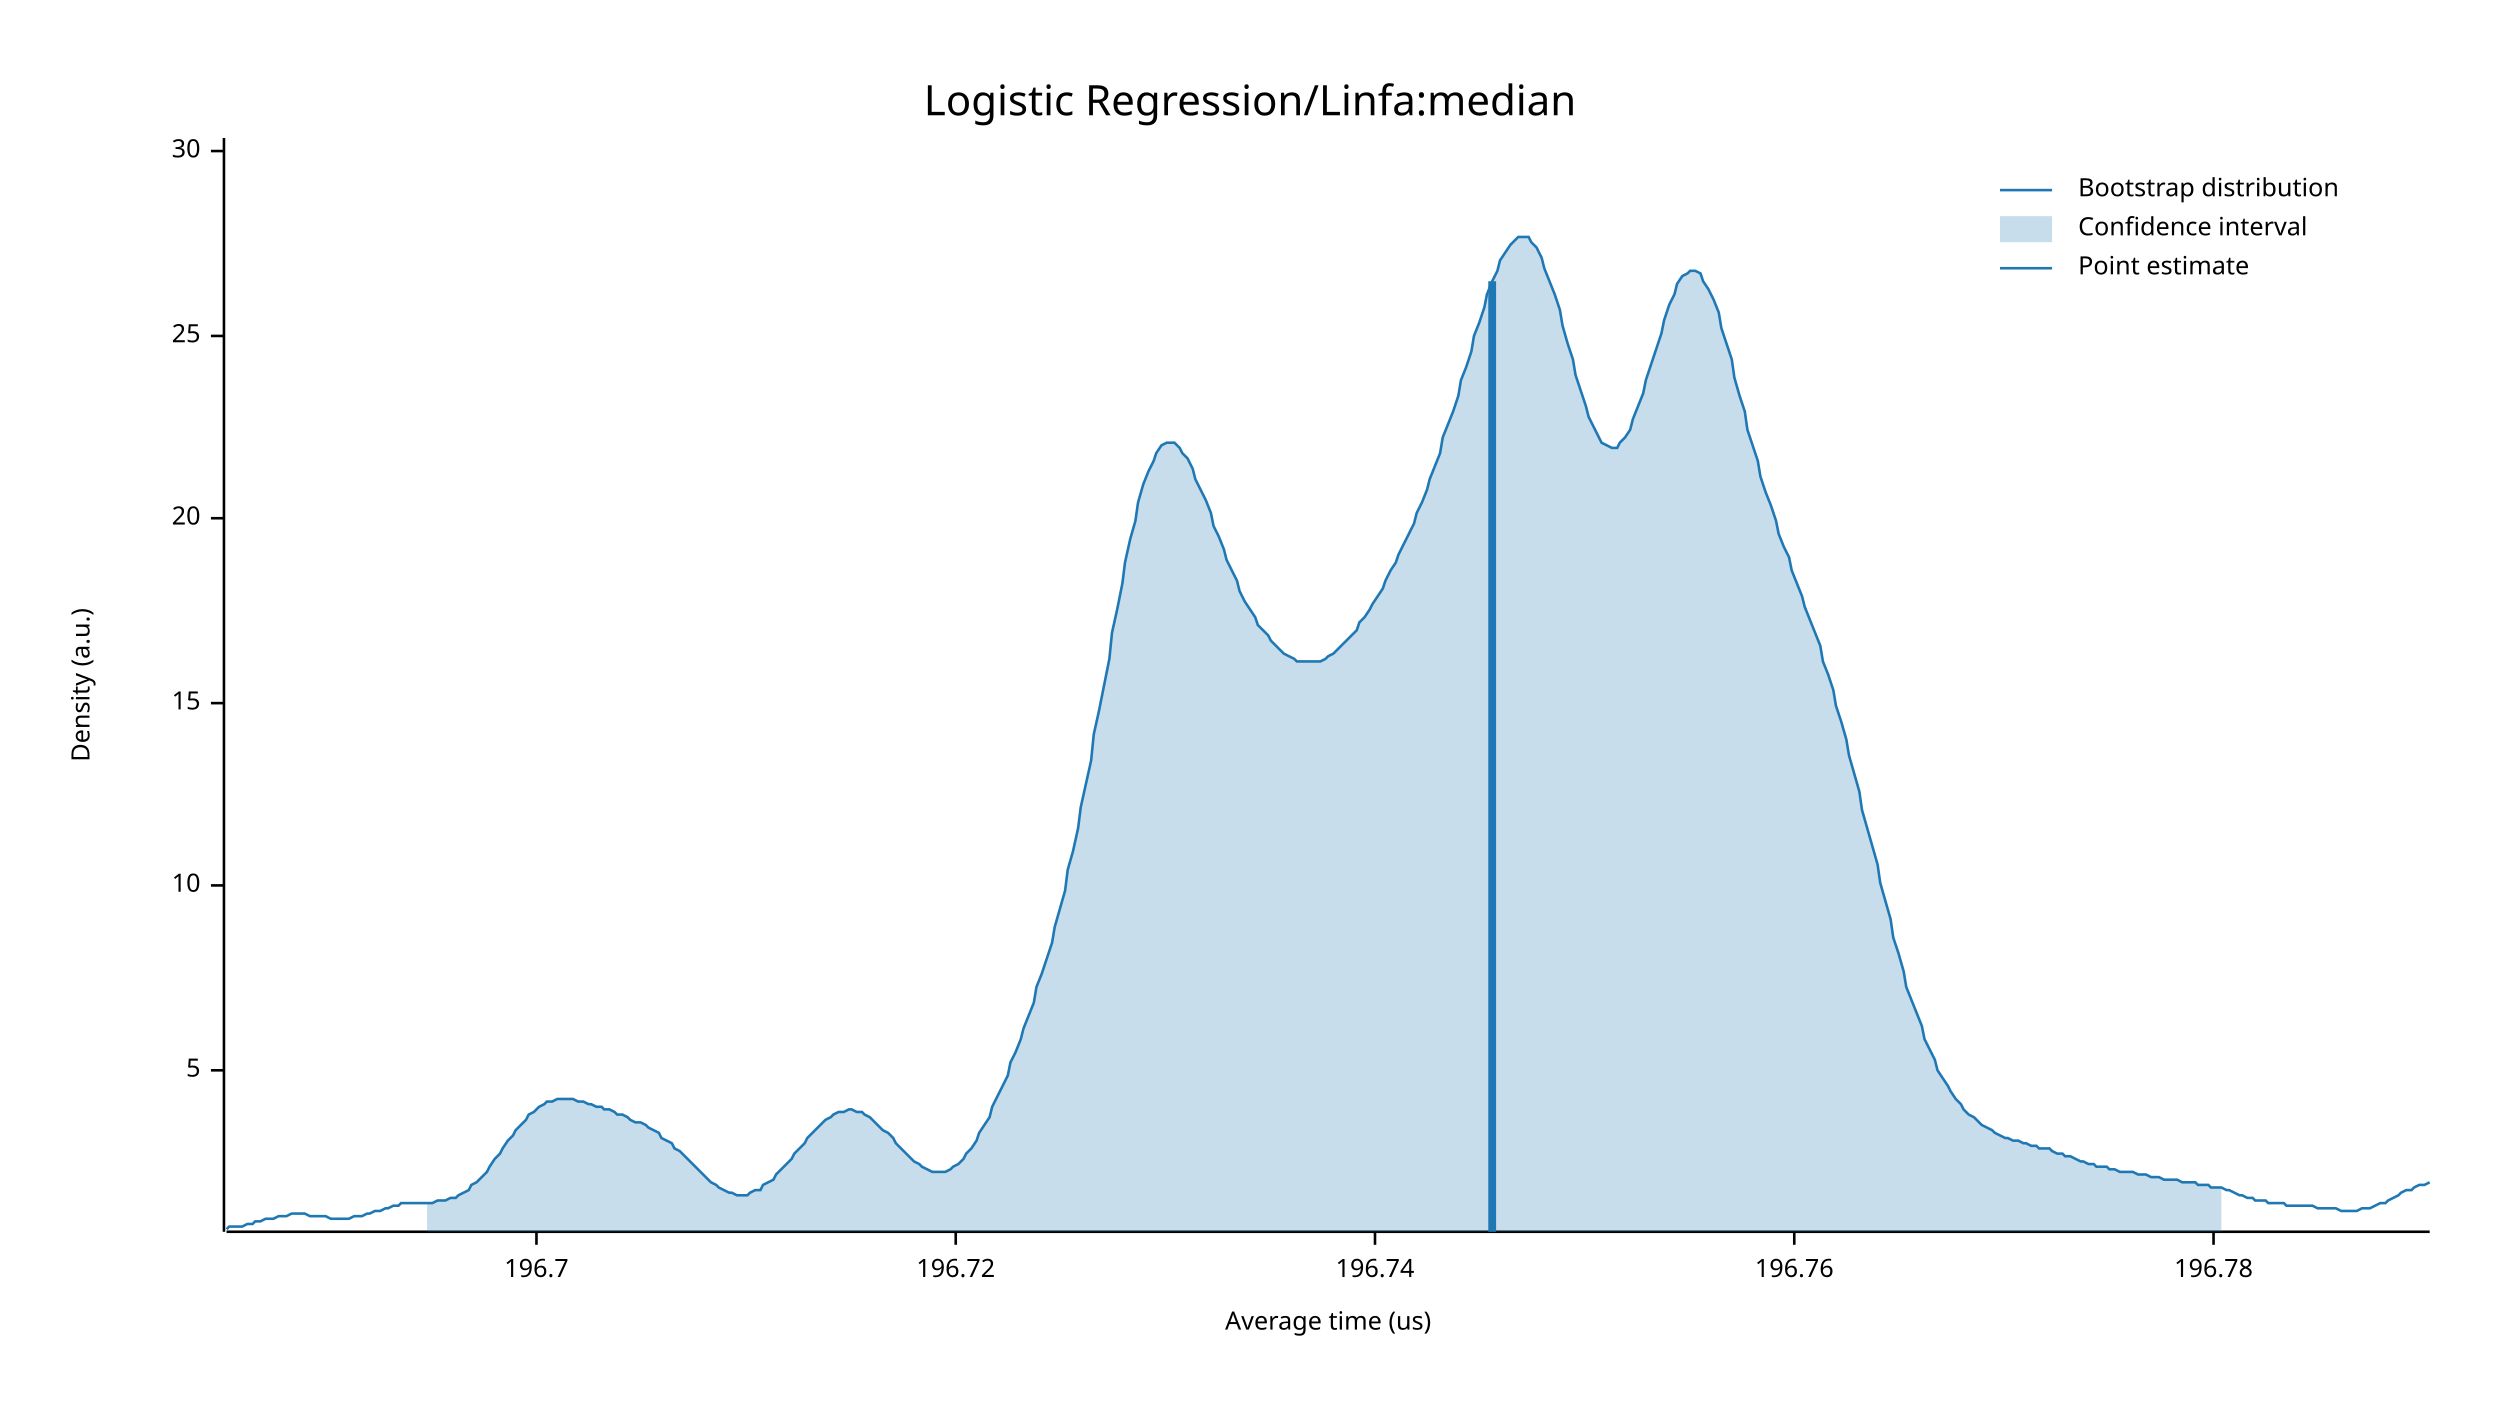
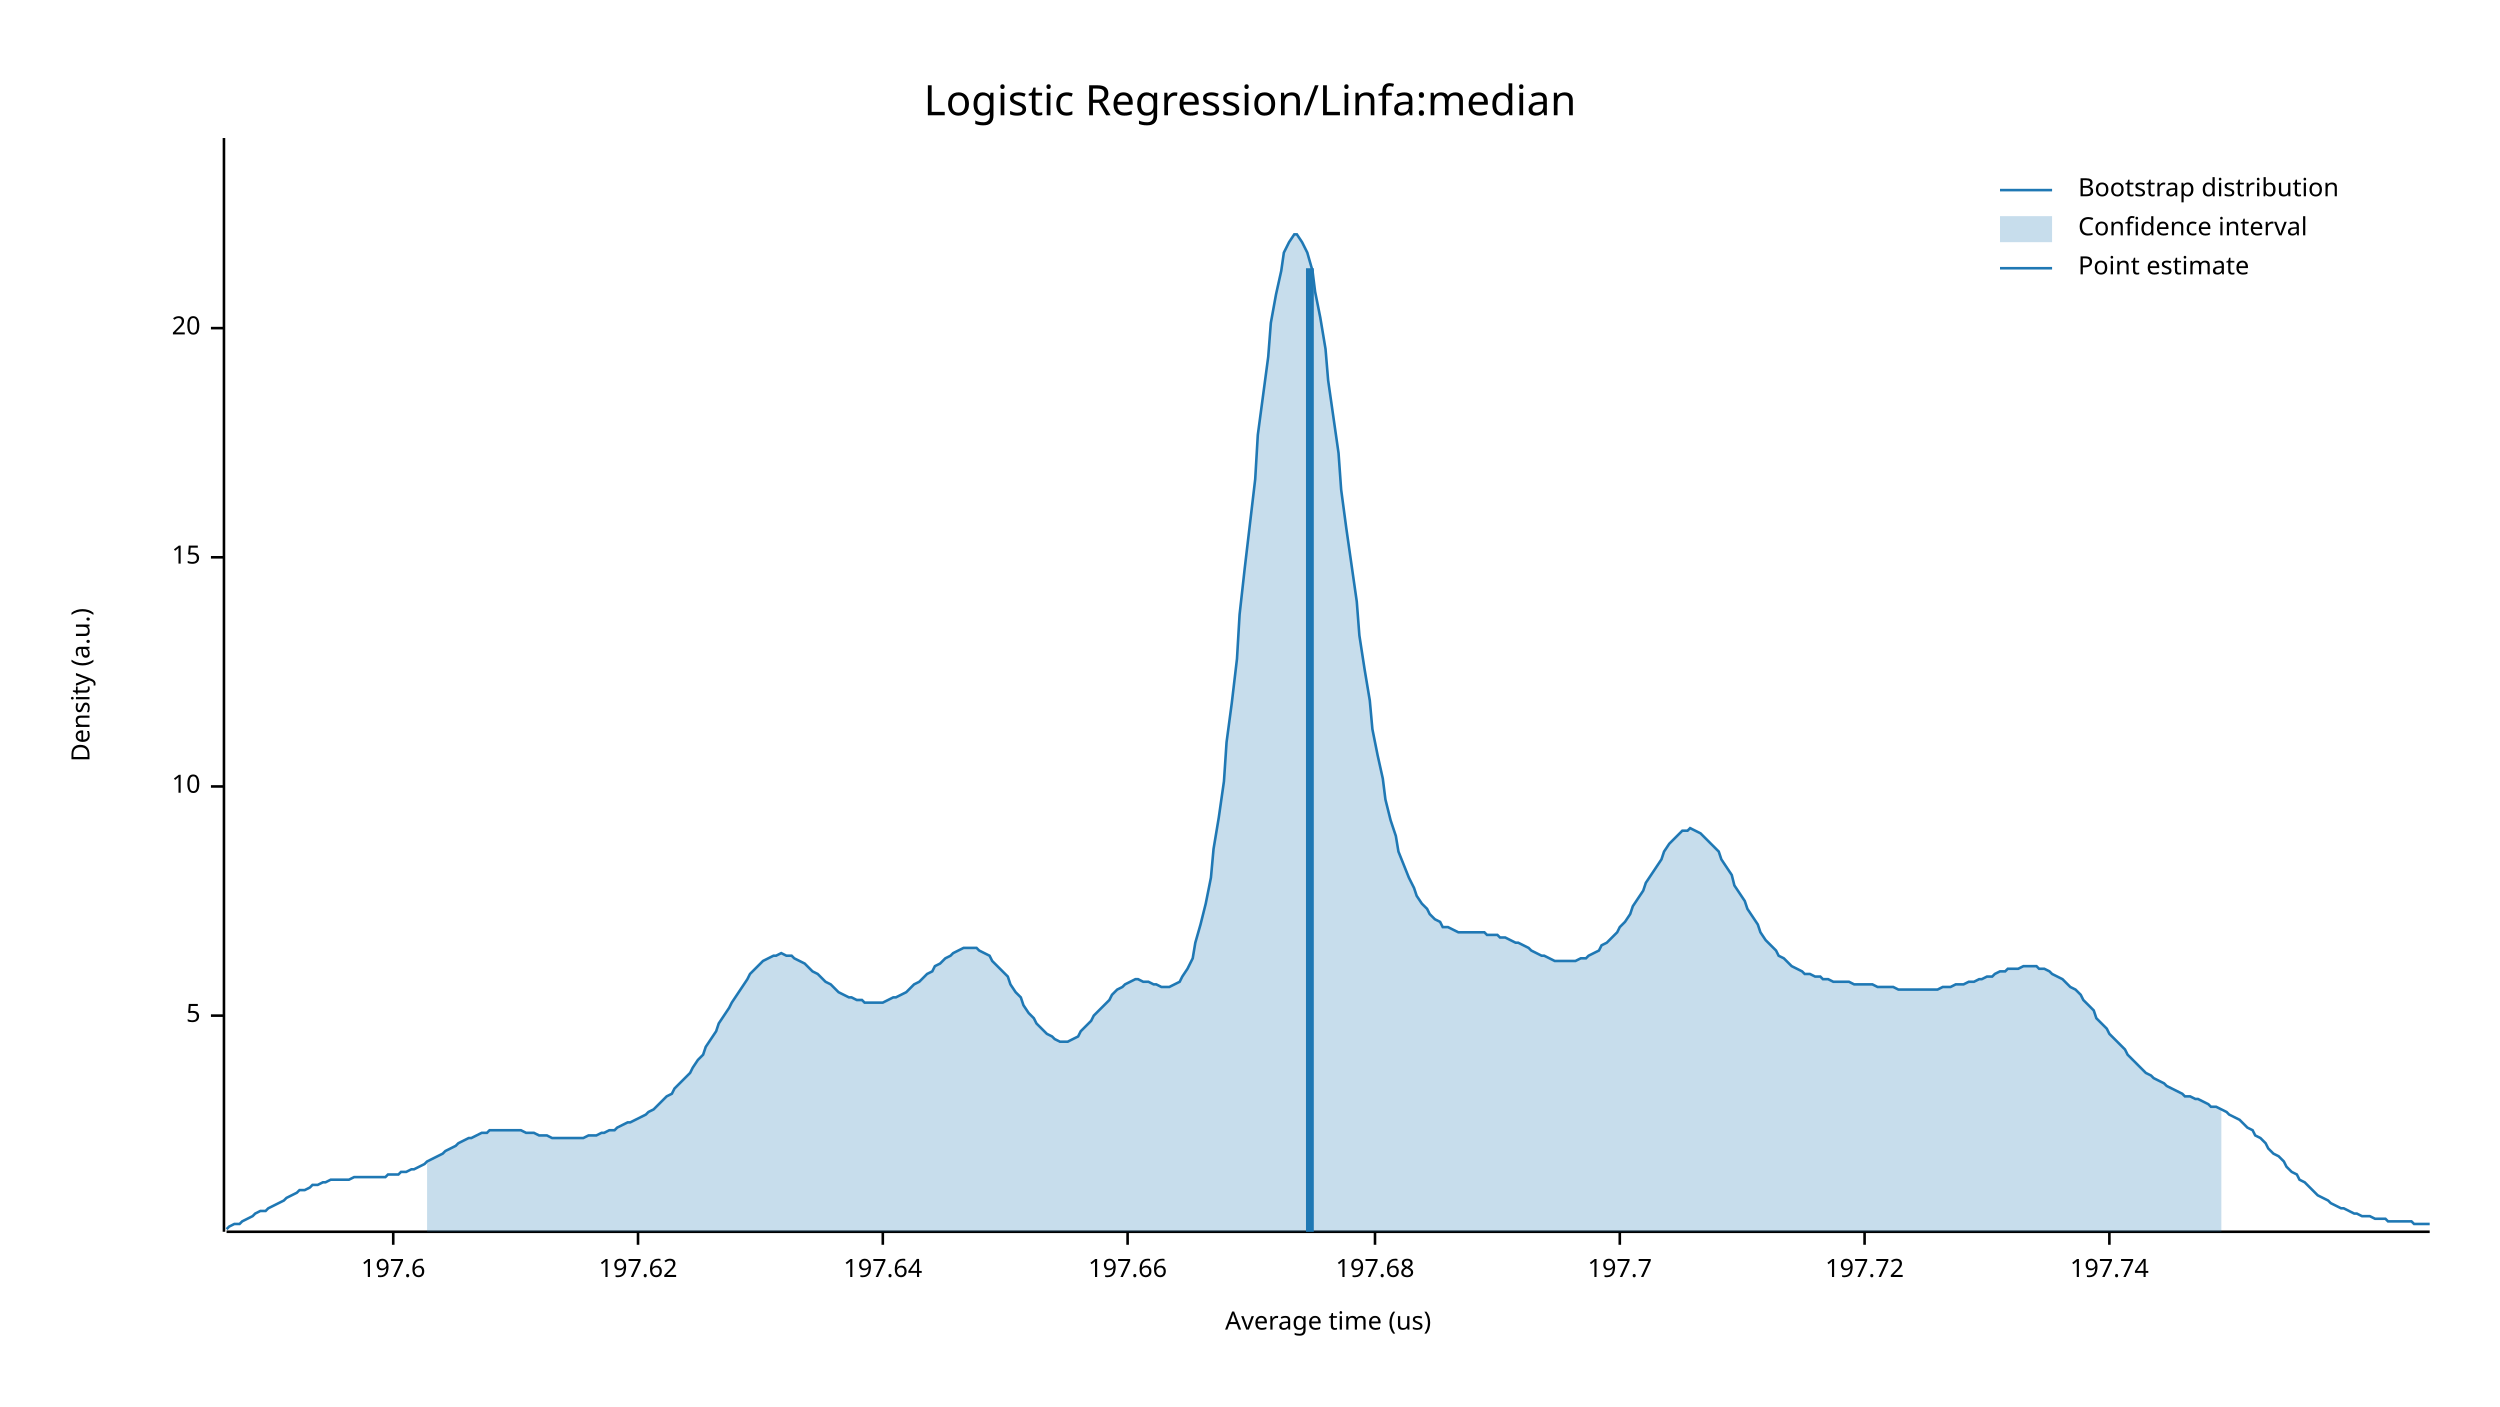
<svg xmlns="http://www.w3.org/2000/svg" width="960" height="540" viewBox="0 0 960 540">
  <text x="480" y="32" dy="0.76em" text-anchor="middle" font-family="sans-serif" font-size="16.129" opacity="1" fill="#000000">
Logistic Regression/Linfa:median
</text>
  <text x="27" y="263" dy="0.76em" text-anchor="middle" font-family="sans-serif" font-size="9.677" opacity="1" fill="#000000" transform="rotate(270, 27, 263)">
Density (a.u.)
</text>
  <text x="510" y="513" dy="-0.5ex" text-anchor="middle" font-family="sans-serif" font-size="9.677" opacity="1" fill="#000000">
Average time (us)
</text>
  <polyline fill="none" opacity="1" stroke="#000000" stroke-width="1" points="86,53 86,473 " />
-   <text x="77" y="411" dy="0.5ex" text-anchor="end" font-family="sans-serif" font-size="9.677" opacity="1" fill="#000000">
+   <text x="77" y="390" dy="0.5ex" text-anchor="end" font-family="sans-serif" font-size="9.677" opacity="1" fill="#000000">
5
</text>
-   <polyline fill="none" opacity="1" stroke="#000000" stroke-width="1" points="81,411 86,411 " />
-   <text x="77" y="340" dy="0.5ex" text-anchor="end" font-family="sans-serif" font-size="9.677" opacity="1" fill="#000000">
+   <polyline fill="none" opacity="1" stroke="#000000" stroke-width="1" points="81,390 86,390 " />
+   <text x="77" y="302" dy="0.5ex" text-anchor="end" font-family="sans-serif" font-size="9.677" opacity="1" fill="#000000">
10
</text>
-   <polyline fill="none" opacity="1" stroke="#000000" stroke-width="1" points="81,340 86,340 " />
-   <text x="77" y="270" dy="0.5ex" text-anchor="end" font-family="sans-serif" font-size="9.677" opacity="1" fill="#000000">
+   <polyline fill="none" opacity="1" stroke="#000000" stroke-width="1" points="81,302 86,302 " />
+   <text x="77" y="214" dy="0.5ex" text-anchor="end" font-family="sans-serif" font-size="9.677" opacity="1" fill="#000000">
15
</text>
-   <polyline fill="none" opacity="1" stroke="#000000" stroke-width="1" points="81,270 86,270 " />
-   <text x="77" y="199" dy="0.5ex" text-anchor="end" font-family="sans-serif" font-size="9.677" opacity="1" fill="#000000">
+   <polyline fill="none" opacity="1" stroke="#000000" stroke-width="1" points="81,214 86,214 " />
+   <text x="77" y="126" dy="0.5ex" text-anchor="end" font-family="sans-serif" font-size="9.677" opacity="1" fill="#000000">
20
</text>
-   <polyline fill="none" opacity="1" stroke="#000000" stroke-width="1" points="81,199 86,199 " />
-   <text x="77" y="129" dy="0.5ex" text-anchor="end" font-family="sans-serif" font-size="9.677" opacity="1" fill="#000000">
- 25
+   <polyline fill="none" opacity="1" stroke="#000000" stroke-width="1" points="81,126 86,126 " />
+   <polyline fill="none" opacity="1" stroke="#000000" stroke-width="1" points="87,473 933,473 " />
+   <text x="151" y="483" dy="0.76em" text-anchor="middle" font-family="sans-serif" font-size="9.677" opacity="1" fill="#000000">
+ 197.6
</text>
-   <polyline fill="none" opacity="1" stroke="#000000" stroke-width="1" points="81,129 86,129 " />
-   <text x="77" y="58" dy="0.5ex" text-anchor="end" font-family="sans-serif" font-size="9.677" opacity="1" fill="#000000">
- 30
+   <polyline fill="none" opacity="1" stroke="#000000" stroke-width="1" points="151,473 151,478 " />
+   <text x="245" y="483" dy="0.76em" text-anchor="middle" font-family="sans-serif" font-size="9.677" opacity="1" fill="#000000">
+ 197.62
</text>
-   <polyline fill="none" opacity="1" stroke="#000000" stroke-width="1" points="81,58 86,58 " />
-   <polyline fill="none" opacity="1" stroke="#000000" stroke-width="1" points="87,473 933,473 " />
-   <text x="206" y="483" dy="0.76em" text-anchor="middle" font-family="sans-serif" font-size="9.677" opacity="1" fill="#000000">
- 196.7
+   <polyline fill="none" opacity="1" stroke="#000000" stroke-width="1" points="245,473 245,478 " />
+   <text x="339" y="483" dy="0.76em" text-anchor="middle" font-family="sans-serif" font-size="9.677" opacity="1" fill="#000000">
+ 197.64
</text>
-   <polyline fill="none" opacity="1" stroke="#000000" stroke-width="1" points="206,473 206,478 " />
-   <text x="367" y="483" dy="0.76em" text-anchor="middle" font-family="sans-serif" font-size="9.677" opacity="1" fill="#000000">
- 196.72
+   <polyline fill="none" opacity="1" stroke="#000000" stroke-width="1" points="339,473 339,478 " />
+   <text x="433" y="483" dy="0.76em" text-anchor="middle" font-family="sans-serif" font-size="9.677" opacity="1" fill="#000000">
+ 197.66
</text>
-   <polyline fill="none" opacity="1" stroke="#000000" stroke-width="1" points="367,473 367,478 " />
+   <polyline fill="none" opacity="1" stroke="#000000" stroke-width="1" points="433,473 433,478 " />
  <text x="528" y="483" dy="0.76em" text-anchor="middle" font-family="sans-serif" font-size="9.677" opacity="1" fill="#000000">
- 196.74
+ 197.68
</text>
  <polyline fill="none" opacity="1" stroke="#000000" stroke-width="1" points="528,473 528,478 " />
-   <text x="689" y="483" dy="0.76em" text-anchor="middle" font-family="sans-serif" font-size="9.677" opacity="1" fill="#000000">
- 196.76
+   <text x="622" y="483" dy="0.76em" text-anchor="middle" font-family="sans-serif" font-size="9.677" opacity="1" fill="#000000">
+ 197.7
</text>
-   <polyline fill="none" opacity="1" stroke="#000000" stroke-width="1" points="689,473 689,478 " />
-   <text x="850" y="483" dy="0.76em" text-anchor="middle" font-family="sans-serif" font-size="9.677" opacity="1" fill="#000000">
- 196.78
+   <polyline fill="none" opacity="1" stroke="#000000" stroke-width="1" points="622,473 622,478 " />
+   <text x="716" y="483" dy="0.76em" text-anchor="middle" font-family="sans-serif" font-size="9.677" opacity="1" fill="#000000">
+ 197.72
</text>
-   <polyline fill="none" opacity="1" stroke="#000000" stroke-width="1" points="850,473 850,478 " />
-   <polyline fill="none" opacity="1" stroke="#1F78B4" stroke-width="1" points="87,472 88,471 90,471 92,471 93,471 95,470 97,470 98,469 100,469 102,468 103,468 105,468 107,467 109,467 110,467 112,466 114,466 115,466 117,466 119,467 120,467 122,467 124,467 125,467 127,468 129,468 131,468 132,468 134,468 136,467 137,467 139,467 141,466 142,466 144,465 146,465 148,464 149,464 151,463 153,463 154,462 156,462 158,462 159,462 161,462 163,462 164,462 166,462 168,461 170,461 171,461 173,460 175,460 176,459 178,458 180,457 181,455 183,454 185,452 187,450 188,448 190,445 192,443 193,441 195,438 197,436 198,434 200,432 202,430 203,428 205,427 207,425 209,424 210,423 212,423 214,422 215,422 217,422 219,422 220,422 222,423 224,423 226,424 227,424 229,425 231,425 232,426 234,426 236,427 237,428 239,428 241,429 242,430 244,431 246,431 248,432 249,433 251,434 253,435 254,437 256,438 258,439 259,441 261,442 263,444 265,446 266,447 268,449 270,451 271,452 273,454 275,455 276,456 278,457 280,458 281,458 283,459 285,459 287,459 288,458 290,457 292,457 293,455 295,454 297,453 298,451 300,449 302,447 304,445 305,443 307,441 309,439 310,437 312,435 314,433 315,432 317,430 319,429 320,428 322,427 324,427 326,426 327,426 329,427 331,427 332,428 334,429 336,431 337,432 339,434 341,435 343,437 344,439 346,441 348,443 349,444 351,446 353,447 354,448 356,449 358,450 359,450 361,450 363,450 365,449 366,448 368,447 370,445 371,443 373,441 375,438 376,435 378,432 380,429 381,425 383,421 385,417 387,413 388,408 390,404 392,399 393,395 395,390 397,385 398,379 400,374 402,368 404,362 405,356 407,349 409,342 410,334 412,327 414,318 415,310 417,301 419,292 420,282 422,273 424,263 426,253 427,243 429,234 431,224 432,216 434,207 436,200 437,193 439,186 441,181 443,177 444,174 446,171 448,170 449,170 451,170 453,172 454,174 456,176 458,180 459,184 461,188 463,192 465,197 466,202 468,206 470,211 471,215 473,219 475,223 476,227 478,231 480,234 482,237 483,240 485,242 487,244 488,246 490,248 492,250 493,251 495,252 497,253 498,254 500,254 502,254 504,254 505,254 507,254 509,253 510,252 512,251 514,249 515,248 517,246 519,244 521,242 522,239 524,237 526,234 527,232 529,229 531,226 532,223 534,219 536,216 537,213 539,209 541,205 543,201 544,197 546,193 548,188 549,184 551,179 553,174 554,168 556,163 558,158 560,152 561,146 563,141 565,135 566,129 568,124 570,118 571,113 573,108 575,104 576,100 578,97 580,94 582,92 583,91 585,91 587,91 588,93 590,95 592,99 593,103 595,108 597,113 599,119 600,125 602,132 604,138 605,144 607,150 609,156 610,160 612,164 614,168 615,170 617,171 619,172 621,172 622,170 624,168 626,165 627,161 629,156 631,151 632,146 634,140 636,134 638,128 639,123 641,117 643,113 644,109 646,106 648,105 649,104 651,104 653,105 654,108 656,111 658,115 660,120 661,126 663,132 665,138 666,145 668,152 670,158 671,165 673,171 675,177 676,183 678,189 680,194 682,200 683,205 685,210 687,214 688,219 690,224 692,229 693,233 695,238 697,243 699,248 700,254 702,259 704,265 705,271 707,277 709,284 710,290 712,297 714,304 715,311 717,318 719,325 721,332 722,339 724,346 726,353 727,360 729,366 731,373 732,379 734,384 736,389 738,394 739,399 741,403 743,407 744,411 746,414 748,417 749,419 751,422 753,424 754,426 756,428 758,429 760,431 761,432 763,433 765,434 766,435 768,436 770,437 771,437 773,438 775,438 777,439 778,439 780,440 782,440 783,441 785,441 787,441 788,442 790,443 792,443 793,444 795,444 797,445 799,446 800,446 802,447 804,447 805,448 807,448 809,448 810,449 812,449 814,450 816,450 817,450 819,450 821,451 822,451 824,451 826,452 827,452 829,452 831,453 832,453 834,453 836,453 838,454 839,454 841,454 843,454 844,455 846,455 848,455 849,456 851,456 853,456 855,457 856,457 858,458 860,459 861,459 863,460 865,460 866,461 868,461 870,461 871,462 873,462 875,462 877,462 878,463 880,463 882,463 883,463 885,463 887,463 888,463 890,464 892,464 894,464 895,464 897,464 899,465 900,465 902,465 904,465 905,465 907,464 909,464 910,464 912,463 914,462 916,462 917,461 919,460 921,459 922,458 924,457 926,457 927,456 929,455 931,455 933,454 " />
-   <polygon opacity="0.25" fill="#1F78B4" points="164,462 166,462 168,461 170,461 171,461 173,460 175,460 176,459 178,458 180,457 181,455 183,454 185,452 187,450 188,448 190,445 192,443 193,441 195,438 197,436 198,434 200,432 202,430 203,428 205,427 207,425 209,424 210,423 212,423 214,422 215,422 217,422 219,422 220,422 222,423 224,423 226,424 227,424 229,425 231,425 232,426 234,426 236,427 237,428 239,428 241,429 242,430 244,431 246,431 248,432 249,433 251,434 253,435 254,437 256,438 258,439 259,441 261,442 263,444 265,446 266,447 268,449 270,451 271,452 273,454 275,455 276,456 278,457 280,458 281,458 283,459 285,459 287,459 288,458 290,457 292,457 293,455 295,454 297,453 298,451 300,449 302,447 304,445 305,443 307,441 309,439 310,437 312,435 314,433 315,432 317,430 319,429 320,428 322,427 324,427 326,426 327,426 329,427 331,427 332,428 334,429 336,431 337,432 339,434 341,435 343,437 344,439 346,441 348,443 349,444 351,446 353,447 354,448 356,449 358,450 359,450 361,450 363,450 365,449 366,448 368,447 370,445 371,443 373,441 375,438 376,435 378,432 380,429 381,425 383,421 385,417 387,413 388,408 390,404 392,399 393,395 395,390 397,385 398,379 400,374 402,368 404,362 405,356 407,349 409,342 410,334 412,327 414,318 415,310 417,301 419,292 420,282 422,273 424,263 426,253 427,243 429,234 431,224 432,216 434,207 436,200 437,193 439,186 441,181 443,177 444,174 446,171 448,170 449,170 451,170 453,172 454,174 456,176 458,180 459,184 461,188 463,192 465,197 466,202 468,206 470,211 471,215 473,219 475,223 476,227 478,231 480,234 482,237 483,240 485,242 487,244 488,246 490,248 492,250 493,251 495,252 497,253 498,254 500,254 502,254 504,254 505,254 507,254 509,253 510,252 512,251 514,249 515,248 517,246 519,244 521,242 522,239 524,237 526,234 527,232 529,229 531,226 532,223 534,219 536,216 537,213 539,209 541,205 543,201 544,197 546,193 548,188 549,184 551,179 553,174 554,168 556,163 558,158 560,152 561,146 563,141 565,135 566,129 568,124 570,118 571,113 573,108 575,104 576,100 578,97 580,94 582,92 583,91 585,91 587,91 588,93 590,95 592,99 593,103 595,108 597,113 599,119 600,125 602,132 604,138 605,144 607,150 609,156 610,160 612,164 614,168 615,170 617,171 619,172 621,172 622,170 624,168 626,165 627,161 629,156 631,151 632,146 634,140 636,134 638,128 639,123 641,117 643,113 644,109 646,106 648,105 649,104 651,104 653,105 654,108 656,111 658,115 660,120 661,126 663,132 665,138 666,145 668,152 670,158 671,165 673,171 675,177 676,183 678,189 680,194 682,200 683,205 685,210 687,214 688,219 690,224 692,229 693,233 695,238 697,243 699,248 700,254 702,259 704,265 705,271 707,277 709,284 710,290 712,297 714,304 715,311 717,318 719,325 721,332 722,339 724,346 726,353 727,360 729,366 731,373 732,379 734,384 736,389 738,394 739,399 741,403 743,407 744,411 746,414 748,417 749,419 751,422 753,424 754,426 756,428 758,429 760,431 761,432 763,433 765,434 766,435 768,436 770,437 771,437 773,438 775,438 777,439 778,439 780,440 782,440 783,441 785,441 787,441 788,442 790,443 792,443 793,444 795,444 797,445 799,446 800,446 802,447 804,447 805,448 807,448 809,448 810,449 812,449 814,450 816,450 817,450 819,450 821,451 822,451 824,451 826,452 827,452 829,452 831,453 832,453 834,453 836,453 838,454 839,454 841,454 843,454 844,455 846,455 848,455 849,456 851,456 853,456 853,473 164,473 " />
-   <polyline fill="none" opacity="1" stroke="#1F78B4" stroke-width="3" points="573,473 573,108 " />
+   <polyline fill="none" opacity="1" stroke="#000000" stroke-width="1" points="716,473 716,478 " />
+   <text x="810" y="483" dy="0.76em" text-anchor="middle" font-family="sans-serif" font-size="9.677" opacity="1" fill="#000000">
+ 197.74
+ </text>
+   <polyline fill="none" opacity="1" stroke="#000000" stroke-width="1" points="810,473 810,478 " />
+   <polyline fill="none" opacity="1" stroke="#1F78B4" stroke-width="1" points="87,472 88,471 90,470 92,470 93,469 95,468 97,467 98,466 100,465 102,465 103,464 105,463 107,462 109,461 110,460 112,459 114,458 115,457 117,457 119,456 120,455 122,455 124,454 125,454 127,453 129,453 131,453 132,453 134,453 136,452 137,452 139,452 141,452 142,452 144,452 146,452 148,452 149,451 151,451 153,451 154,450 156,450 158,449 159,449 161,448 163,447 164,446 166,445 168,444 170,443 171,442 173,441 175,440 176,439 178,438 180,437 181,437 183,436 185,435 187,435 188,434 190,434 192,434 193,434 195,434 197,434 198,434 200,434 202,435 203,435 205,435 207,436 209,436 210,436 212,437 214,437 215,437 217,437 219,437 220,437 222,437 224,437 226,436 227,436 229,436 231,435 232,435 234,434 236,434 237,433 239,432 241,431 242,431 244,430 246,429 248,428 249,427 251,426 253,424 254,423 256,421 258,420 259,418 261,416 263,414 265,412 266,410 268,407 270,405 271,402 273,399 275,396 276,393 278,390 280,387 281,385 283,382 285,379 287,376 288,374 290,372 292,370 293,369 295,368 297,367 298,367 300,366 302,367 304,367 305,368 307,369 309,370 310,371 312,373 314,374 315,375 317,377 319,378 320,379 322,381 324,382 326,383 327,383 329,384 331,384 332,385 334,385 336,385 337,385 339,385 341,384 343,383 344,383 346,382 348,381 349,380 351,378 353,377 354,376 356,374 358,373 359,371 361,370 363,368 365,367 366,366 368,365 370,364 371,364 373,364 375,364 376,365 378,366 380,367 381,369 383,371 385,373 387,375 388,378 390,381 392,383 393,386 395,389 397,391 398,393 400,395 402,397 404,398 405,399 407,400 409,400 410,400 412,399 414,398 415,396 417,394 419,392 420,390 422,388 424,386 426,384 427,382 429,380 431,379 432,378 434,377 436,376 437,376 439,377 441,377 443,378 444,378 446,379 448,379 449,379 451,378 453,377 454,375 456,372 458,368 459,362 461,355 463,347 465,337 466,326 468,314 470,300 471,285 473,270 475,253 476,236 478,218 480,201 482,184 483,167 485,152 487,137 488,124 490,113 492,104 493,97 495,93 497,90 498,90 500,93 502,97 504,104 505,112 507,122 509,134 510,146 512,160 514,174 515,188 517,203 519,217 521,231 522,244 524,257 526,269 527,280 529,290 531,299 532,307 534,315 536,321 537,327 539,332 541,337 543,341 544,344 546,347 548,349 549,351 551,353 553,354 554,356 556,356 558,357 560,358 561,358 563,358 565,358 566,358 568,358 570,358 571,359 573,359 575,359 576,360 578,360 580,361 582,362 583,362 585,363 587,364 588,365 590,366 592,367 593,367 595,368 597,369 599,369 600,369 602,369 604,369 605,369 607,368 609,368 610,367 612,366 614,365 615,363 617,362 619,360 621,358 622,356 624,354 626,351 627,348 629,345 631,342 632,339 634,336 636,333 638,330 639,327 641,324 643,322 644,321 646,319 648,319 649,318 651,319 653,320 654,321 656,323 658,325 660,327 661,330 663,333 665,336 666,340 668,343 670,346 671,349 673,352 675,355 676,358 678,361 680,363 682,365 683,367 685,368 687,370 688,371 690,372 692,373 693,374 695,374 697,375 699,375 700,376 702,376 704,377 705,377 707,377 709,377 710,377 712,378 714,378 715,378 717,378 719,378 721,379 722,379 724,379 726,379 727,379 729,380 731,380 732,380 734,380 736,380 738,380 739,380 741,380 743,380 744,380 746,379 748,379 749,379 751,378 753,378 754,378 756,377 758,377 760,376 761,376 763,375 765,375 766,374 768,373 770,373 771,372 773,372 775,372 777,371 778,371 780,371 782,371 783,372 785,372 787,373 788,374 790,375 792,376 793,377 795,379 797,380 799,382 800,384 802,386 804,388 805,391 807,393 809,395 810,397 812,399 814,401 816,403 817,405 819,407 821,409 822,410 824,412 826,413 827,414 829,415 831,416 832,417 834,418 836,419 838,420 839,421 841,421 843,422 844,422 846,423 848,424 849,425 851,425 853,426 855,427 856,428 858,429 860,430 861,431 863,433 865,434 866,436 868,437 870,439 871,441 873,443 875,444 877,446 878,448 880,450 882,451 883,453 885,454 887,456 888,457 890,459 892,460 894,461 895,462 897,463 899,464 900,464 902,465 904,466 905,466 907,467 909,467 910,467 912,468 914,468 916,468 917,469 919,469 921,469 922,469 924,469 926,469 927,470 929,470 931,470 933,470 " />
+   <polygon opacity="0.25" fill="#1F78B4" points="164,446 166,445 168,444 170,443 171,442 173,441 175,440 176,439 178,438 180,437 181,437 183,436 185,435 187,435 188,434 190,434 192,434 193,434 195,434 197,434 198,434 200,434 202,435 203,435 205,435 207,436 209,436 210,436 212,437 214,437 215,437 217,437 219,437 220,437 222,437 224,437 226,436 227,436 229,436 231,435 232,435 234,434 236,434 237,433 239,432 241,431 242,431 244,430 246,429 248,428 249,427 251,426 253,424 254,423 256,421 258,420 259,418 261,416 263,414 265,412 266,410 268,407 270,405 271,402 273,399 275,396 276,393 278,390 280,387 281,385 283,382 285,379 287,376 288,374 290,372 292,370 293,369 295,368 297,367 298,367 300,366 302,367 304,367 305,368 307,369 309,370 310,371 312,373 314,374 315,375 317,377 319,378 320,379 322,381 324,382 326,383 327,383 329,384 331,384 332,385 334,385 336,385 337,385 339,385 341,384 343,383 344,383 346,382 348,381 349,380 351,378 353,377 354,376 356,374 358,373 359,371 361,370 363,368 365,367 366,366 368,365 370,364 371,364 373,364 375,364 376,365 378,366 380,367 381,369 383,371 385,373 387,375 388,378 390,381 392,383 393,386 395,389 397,391 398,393 400,395 402,397 404,398 405,399 407,400 409,400 410,400 412,399 414,398 415,396 417,394 419,392 420,390 422,388 424,386 426,384 427,382 429,380 431,379 432,378 434,377 436,376 437,376 439,377 441,377 443,378 444,378 446,379 448,379 449,379 451,378 453,377 454,375 456,372 458,368 459,362 461,355 463,347 465,337 466,326 468,314 470,300 471,285 473,270 475,253 476,236 478,218 480,201 482,184 483,167 485,152 487,137 488,124 490,113 492,104 493,97 495,93 497,90 498,90 500,93 502,97 504,104 505,112 507,122 509,134 510,146 512,160 514,174 515,188 517,203 519,217 521,231 522,244 524,257 526,269 527,280 529,290 531,299 532,307 534,315 536,321 537,327 539,332 541,337 543,341 544,344 546,347 548,349 549,351 551,353 553,354 554,356 556,356 558,357 560,358 561,358 563,358 565,358 566,358 568,358 570,358 571,359 573,359 575,359 576,360 578,360 580,361 582,362 583,362 585,363 587,364 588,365 590,366 592,367 593,367 595,368 597,369 599,369 600,369 602,369 604,369 605,369 607,368 609,368 610,367 612,366 614,365 615,363 617,362 619,360 621,358 622,356 624,354 626,351 627,348 629,345 631,342 632,339 634,336 636,333 638,330 639,327 641,324 643,322 644,321 646,319 648,319 649,318 651,319 653,320 654,321 656,323 658,325 660,327 661,330 663,333 665,336 666,340 668,343 670,346 671,349 673,352 675,355 676,358 678,361 680,363 682,365 683,367 685,368 687,370 688,371 690,372 692,373 693,374 695,374 697,375 699,375 700,376 702,376 704,377 705,377 707,377 709,377 710,377 712,378 714,378 715,378 717,378 719,378 721,379 722,379 724,379 726,379 727,379 729,380 731,380 732,380 734,380 736,380 738,380 739,380 741,380 743,380 744,380 746,379 748,379 749,379 751,378 753,378 754,378 756,377 758,377 760,376 761,376 763,375 765,375 766,374 768,373 770,373 771,372 773,372 775,372 777,371 778,371 780,371 782,371 783,372 785,372 787,373 788,374 790,375 792,376 793,377 795,379 797,380 799,382 800,384 802,386 804,388 805,391 807,393 809,395 810,397 812,399 814,401 816,403 817,405 819,407 821,409 822,410 824,412 826,413 827,414 829,415 831,416 832,417 834,418 836,419 838,420 839,421 841,421 843,422 844,422 846,423 848,424 849,425 851,425 853,426 853,473 164,473 " />
+   <polyline fill="none" opacity="1" stroke="#1F78B4" stroke-width="3" points="503,473 503,103 " />
  <text x="798" y="68" dy="0.76em" text-anchor="start" font-family="sans-serif" font-size="9.677" opacity="1" fill="#000000">
Bootstrap distribution
</text>
  <text x="798" y="83" dy="0.76em" text-anchor="start" font-family="sans-serif" font-size="9.677" opacity="1" fill="#000000">
Confidence interval
</text>
  <text x="798" y="98" dy="0.76em" text-anchor="start" font-family="sans-serif" font-size="9.677" opacity="1" fill="#000000">
Point estimate
</text>
  <polyline fill="none" opacity="1" stroke="#1F78B4" stroke-width="1" points="768,73 788,73 " />
  <rect x="768" y="83" width="20" height="10" opacity="0.25" fill="#1F78B4" stroke="none" />
  <polyline fill="none" opacity="1" stroke="#1F78B4" stroke-width="1" points="768,103 788,103 " />
</svg>
